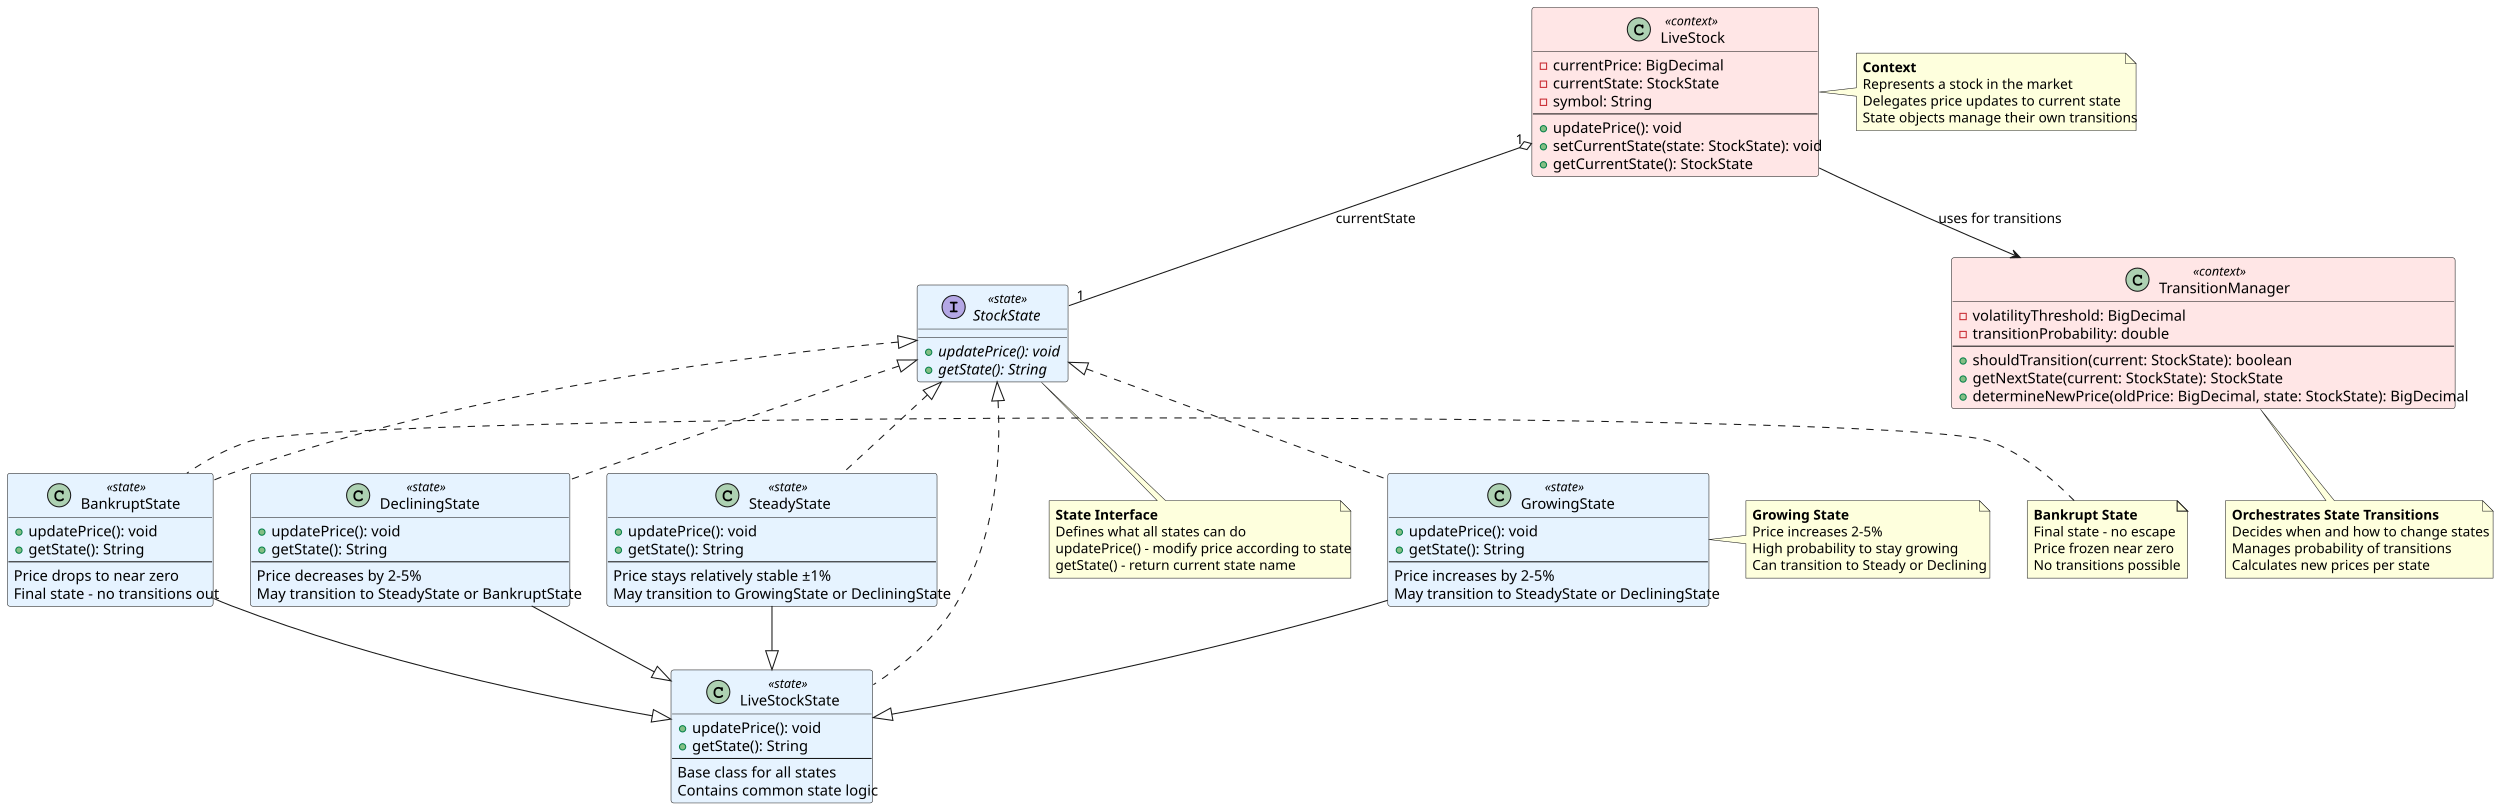
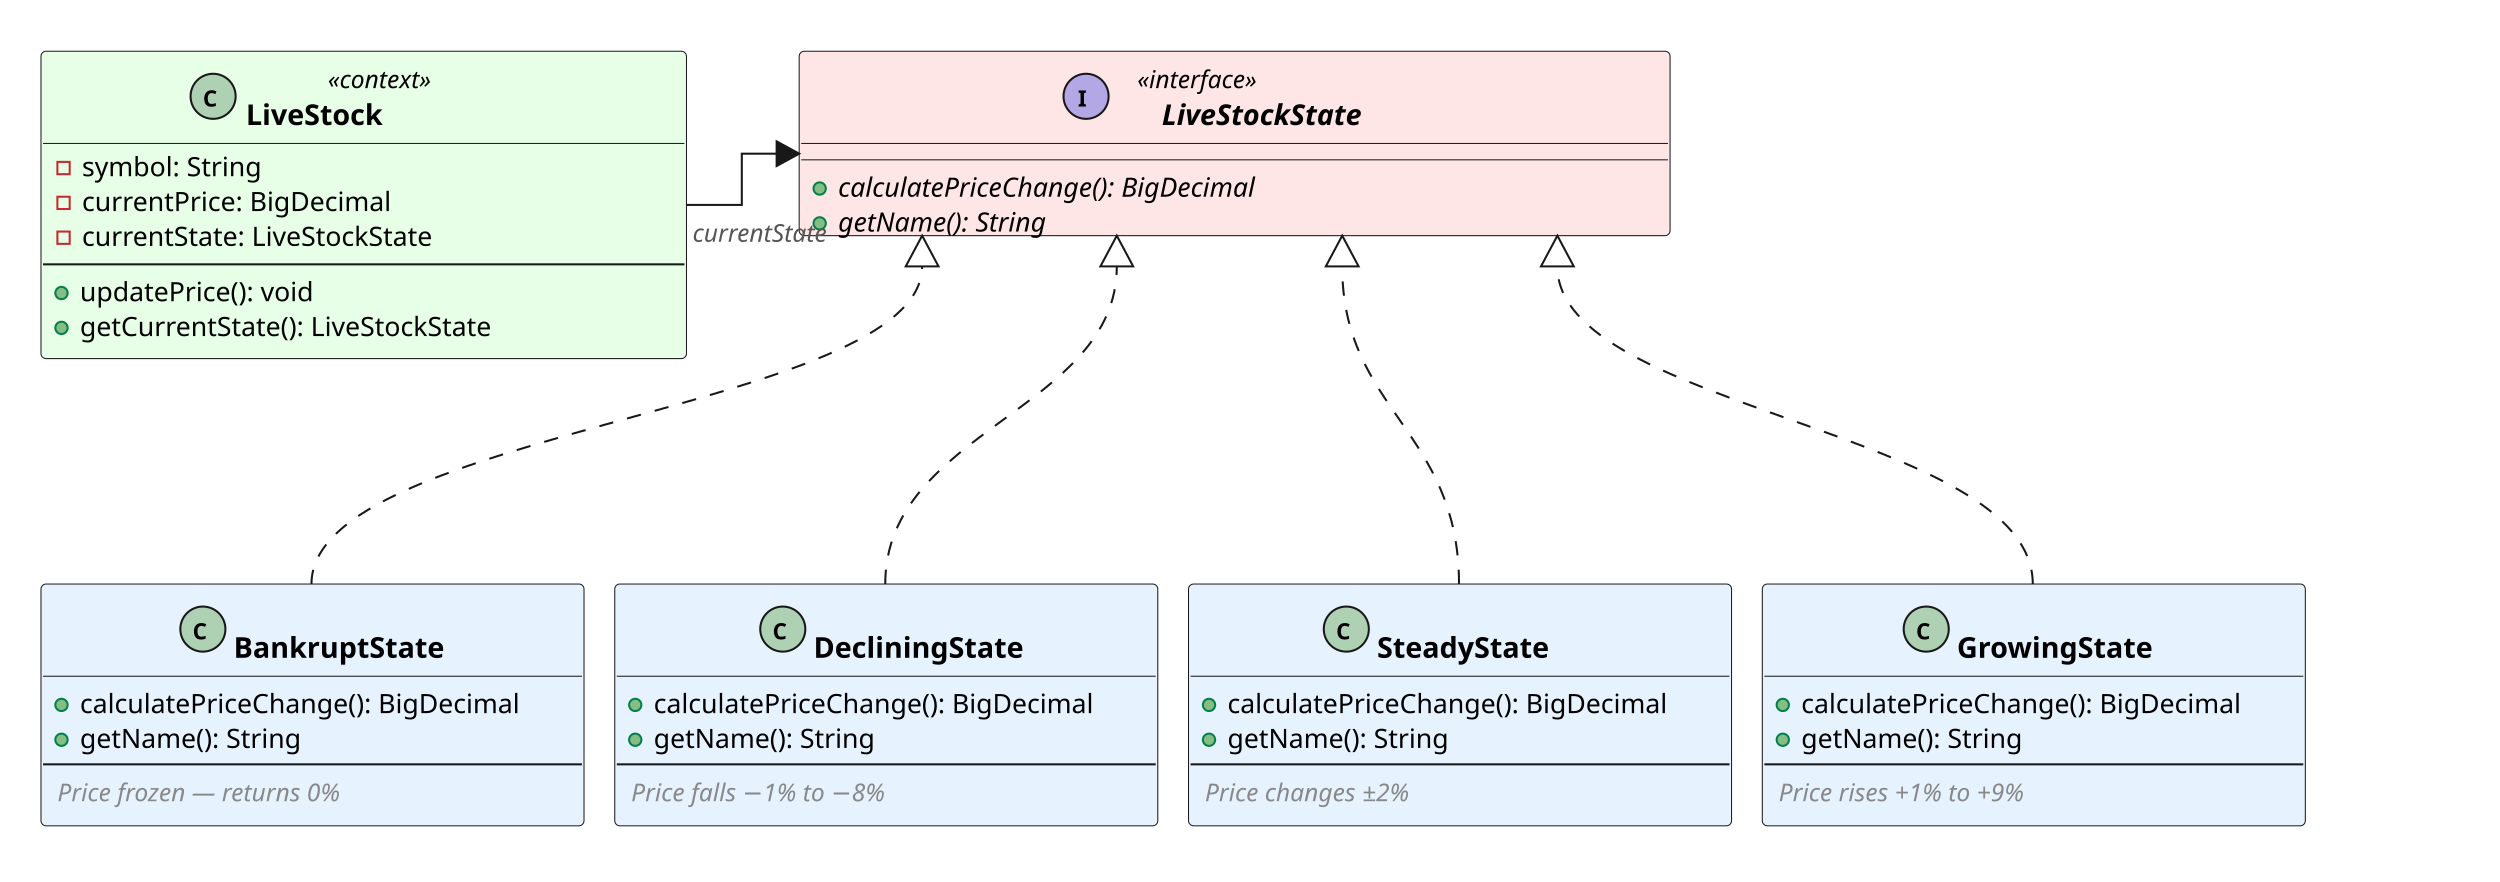
- <svg xmlns="http://www.w3.org/2000/svg" contentStyleType="text/css" data-diagram-type="CLASS" height="770px" preserveAspectRatio="none" style="width:2377px;height:770px;background:#FFFFFF;" version="1.1" viewBox="0 0 2377 770" width="2377px" zoomAndPan="magnify" id="svg80">
-   <defs id="defs1" />
-   <g id="g80">
-     <g class="entity" data-qualified-name="StockState" data-source-line="9" id="ent0002">
-       <rect fill="#E6F3FF" height="92.155" rx="2.5" ry="2.5" style="stroke:#181818;stroke-width:0.5;" width="143.503" x="872" y="271" id="rect1" />
-       <ellipse cx="906.71" cy="291.926" fill="#B4A7E5" rx="11" ry="11" style="stroke:#181818;stroke-width:1;" id="ellipse1" />
-       <path d="M907.663,288.567 L907.663,295.223 L909.382,295.223 Q909.991,295.223 910.257,295.457 Q910.522,295.692 910.522,296.082 Q910.522,296.457 910.257,296.692 Q909.991,296.926 909.382,296.926 L904.241,296.926 Q903.632,296.926 903.366,296.692 Q903.101,296.457 903.101,296.067 Q903.101,295.692 903.366,295.457 Q903.632,295.223 904.241,295.223 L905.96,295.223 L905.96,288.567 L904.241,288.567 Q903.632,288.567 903.366,288.332 Q903.101,288.098 903.101,287.707 Q903.101,287.332 903.366,287.098 Q903.632,286.864 904.241,286.864 L909.382,286.864 Q909.991,286.864 910.257,287.098 Q910.522,287.332 910.522,287.707 Q910.522,288.098 910.257,288.332 Q909.991,288.567 909.382,288.567 L907.663,288.567 Z " fill="#000000" id="path1" />
-       <text fill="#000000" font-family="sans-serif" font-size="12" font-style="italic" lengthAdjust="spacing" textLength="39.363" x="939.26" y="288.065" id="text1">«state»</text>
-       <text fill="#000000" font-family="sans-serif" font-size="14" font-style="italic" lengthAdjust="spacing" textLength="67.703" x="925.09" y="304.776" id="text2">StockState</text>
-       <line style="stroke:#181818;stroke-width:0.5;" x1="873" x2="1014.503" y1="312.853" y2="312.853" id="line2" />
-       <line style="stroke:#181818;stroke-width:0.5;" x1="873" x2="1014.503" y1="320.853" y2="320.853" id="line3" />
-       <g data-visibility-modifier="PUBLIC_METHOD" id="g3">
-         <ellipse cx="883" cy="334.928" fill="#84BE84" rx="3" ry="3" style="stroke:#038048;stroke-width:1;" id="ellipse3" />
-       </g>
-       <text fill="#000000" font-family="sans-serif" font-size="14" font-style="italic" lengthAdjust="spacing" textLength="117.503" x="892" y="338.928" id="text3">updatePrice(): void</text>
-       <g data-visibility-modifier="PUBLIC_METHOD" id="g4">
-         <ellipse cx="883" cy="352.08" fill="#84BE84" rx="3" ry="3" style="stroke:#038048;stroke-width:1;" id="ellipse4" />
-       </g>
-       <text fill="#000000" font-family="sans-serif" font-size="14" font-style="italic" lengthAdjust="spacing" textLength="105.827" x="892" y="356.079" id="text4">getState(): String</text>
-     </g>
-     <g class="entity" data-qualified-name="LiveStock" data-source-line="15" id="ent0003">
-       <rect fill="#FFE6E6" height="160.761" rx="2.5" ry="2.5" style="stroke:#181818;stroke-width:0.5;" width="272.668" x="1456.5" y="7" id="rect4" />
-       <ellipse cx="1558.236" cy="27.926" fill="#ADD1B2" rx="11" ry="11" style="stroke:#181818;stroke-width:1;" id="ellipse5" />
-       <path d="M1561.002,23.801 Q1561.158,23.582 1561.345,23.473 Q1561.533,23.364 1561.752,23.364 Q1562.127,23.364 1562.361,23.629 Q1562.595,23.879 1562.595,24.489 L1562.595,25.942 Q1562.595,26.551 1562.361,26.817 Q1562.127,27.082 1561.752,27.082 Q1561.408,27.082 1561.205,26.879 Q1561.002,26.692 1560.892,26.176 Q1560.845,25.817 1560.658,25.629 Q1560.33,25.254 1559.72,25.036 Q1559.111,24.817 1558.486,24.817 Q1557.72,24.817 1557.08,25.145 Q1556.455,25.473 1555.955,26.223 Q1555.47,26.973 1555.47,28.004 L1555.47,29.098 Q1555.47,30.332 1556.361,31.161 Q1557.252,31.973 1558.845,31.973 Q1559.783,31.973 1560.439,31.723 Q1560.83,31.567 1561.252,31.129 Q1561.517,30.864 1561.658,30.786 Q1561.814,30.707 1562.017,30.707 Q1562.345,30.707 1562.595,30.973 Q1562.861,31.223 1562.861,31.567 Q1562.861,31.911 1562.517,32.317 Q1562.017,32.895 1561.22,33.223 Q1560.142,33.676 1558.845,33.676 Q1557.33,33.676 1556.127,33.051 Q1555.142,32.551 1554.455,31.489 Q1553.767,30.411 1553.767,29.129 L1553.767,27.973 Q1553.767,26.645 1554.377,25.504 Q1555.002,24.348 1556.095,23.739 Q1557.189,23.114 1558.423,23.114 Q1559.158,23.114 1559.798,23.286 Q1560.455,23.442 1561.002,23.801 Z " fill="#000000" id="path5" />
-       <text fill="#000000" font-family="sans-serif" font-size="12" font-style="italic" lengthAdjust="spacing" textLength="52.037" x="1583.065" y="24.064" id="text5">«context»</text>
-       <text fill="#000000" font-family="sans-serif" font-size="14" lengthAdjust="spacing" textLength="60.696" x="1578.736" y="40.776" id="text6">LiveStock</text>
-       <line style="stroke:#181818;stroke-width:0.5;" x1="1457.5" x2="1728.168" y1="48.852" y2="48.852" id="line6" />
-       <g data-visibility-modifier="PRIVATE_FIELD" id="g6">
-         <rect fill="none" height="6" style="stroke:#C82930;stroke-width:1;" width="6" x="1464.5" y="59.928" id="rect6" />
-       </g>
-       <text fill="#000000" font-family="sans-serif" font-size="14" lengthAdjust="spacing" textLength="154.048" x="1476.5" y="66.928" id="text7">currentPrice: BigDecimal</text>
-       <g data-visibility-modifier="PRIVATE_FIELD" id="g7">
-         <rect fill="none" height="6" style="stroke:#C82930;stroke-width:1;" width="6" x="1464.5" y="77.08" id="rect7" />
-       </g>
-       <text fill="#000000" font-family="sans-serif" font-size="14" lengthAdjust="spacing" textLength="151.744" x="1476.5" y="84.079" id="text8">currentState: StockState</text>
-       <g data-visibility-modifier="PRIVATE_FIELD" id="g8">
-         <rect fill="none" height="6" style="stroke:#C82930;stroke-width:1;" width="6" x="1464.5" y="94.231" id="rect8" />
-       </g>
-       <text fill="#000000" font-family="sans-serif" font-size="14" lengthAdjust="spacing" textLength="88.696" x="1476.5" y="101.231" id="text9">symbol: String</text>
-       <line style="stroke:#181818;stroke-width:1;" x1="1457.5" x2="1728.168" y1="108.307" y2="108.307" id="line9" />
-       <g data-visibility-modifier="PUBLIC_METHOD" id="g9">
-         <ellipse cx="1467.5" cy="122.382" fill="#84BE84" rx="3" ry="3" style="stroke:#038048;stroke-width:1;" id="ellipse9" />
-       </g>
-       <text fill="#000000" font-family="sans-serif" font-size="14" lengthAdjust="spacing" textLength="117.503" x="1476.5" y="126.382" id="text10">updatePrice(): void</text>
-       <g data-visibility-modifier="PUBLIC_METHOD" id="g10">
-         <ellipse cx="1467.5" cy="139.534" fill="#84BE84" rx="3" ry="3" style="stroke:#038048;stroke-width:1;" id="ellipse10" />
-       </g>
-       <text fill="#000000" font-family="sans-serif" font-size="14" lengthAdjust="spacing" textLength="246.668" x="1476.5" y="143.533" id="text11">setCurrentState(state: StockState): void</text>
-       <g data-visibility-modifier="PUBLIC_METHOD" id="g11">
-         <ellipse cx="1467.5" cy="156.685" fill="#84BE84" rx="3" ry="3" style="stroke:#038048;stroke-width:1;" id="ellipse11" />
-       </g>
-       <text fill="#000000" font-family="sans-serif" font-size="14" lengthAdjust="spacing" textLength="183.641" x="1476.5" y="160.685" id="text12">getCurrentState(): StockState</text>
-     </g>
-     <g class="entity" data-qualified-name="GrowingState" data-source-line="26" id="ent0004">
-       <rect fill="#E6F3FF" height="126.458" rx="2.5" ry="2.5" style="stroke:#181818;stroke-width:0.5;" width="305.378" x="1319.5" y="450" id="rect12" />
-       <ellipse cx="1425.529" cy="470.926" fill="#ADD1B2" rx="11" ry="11" style="stroke:#181818;stroke-width:1;" id="ellipse12" />
-       <path d="M1428.294,466.801 Q1428.451,466.582 1428.638,466.473 Q1428.826,466.364 1429.044,466.364 Q1429.419,466.364 1429.654,466.629 Q1429.888,466.879 1429.888,467.489 L1429.888,468.942 Q1429.888,469.551 1429.654,469.817 Q1429.419,470.082 1429.044,470.082 Q1428.701,470.082 1428.498,469.879 Q1428.294,469.692 1428.185,469.176 Q1428.138,468.817 1427.951,468.629 Q1427.623,468.254 1427.013,468.036 Q1426.404,467.817 1425.779,467.817 Q1425.013,467.817 1424.373,468.145 Q1423.748,468.473 1423.248,469.223 Q1422.763,469.973 1422.763,471.004 L1422.763,472.098 Q1422.763,473.332 1423.654,474.161 Q1424.544,474.973 1426.138,474.973 Q1427.076,474.973 1427.732,474.723 Q1428.123,474.567 1428.544,474.129 Q1428.81,473.864 1428.951,473.786 Q1429.107,473.707 1429.31,473.707 Q1429.638,473.707 1429.888,473.973 Q1430.154,474.223 1430.154,474.567 Q1430.154,474.911 1429.81,475.317 Q1429.31,475.895 1428.513,476.223 Q1427.435,476.676 1426.138,476.676 Q1424.623,476.676 1423.419,476.051 Q1422.435,475.551 1421.748,474.489 Q1421.06,473.411 1421.06,472.129 L1421.06,470.973 Q1421.06,469.645 1421.669,468.504 Q1422.294,467.348 1423.388,466.739 Q1424.482,466.114 1425.716,466.114 Q1426.451,466.114 1427.091,466.286 Q1427.748,466.442 1428.294,466.801 Z " fill="#000000" id="path12" />
-       <text fill="#000000" font-family="sans-serif" font-size="12" font-style="italic" lengthAdjust="spacing" textLength="39.363" x="1468.757" y="467.065" id="text13">«state»</text>
-       <text fill="#000000" font-family="sans-serif" font-size="14" lengthAdjust="spacing" textLength="84.82" x="1446.029" y="483.776" id="text14">GrowingState</text>
-       <line style="stroke:#181818;stroke-width:0.5;" x1="1320.5" x2="1623.878" y1="491.853" y2="491.853" id="line14" />
-       <g data-visibility-modifier="PUBLIC_METHOD" id="g14">
-         <ellipse cx="1330.5" cy="505.928" fill="#84BE84" rx="3" ry="3" style="stroke:#038048;stroke-width:1;" id="ellipse14" />
-       </g>
-       <text fill="#000000" font-family="sans-serif" font-size="14" lengthAdjust="spacing" textLength="117.503" x="1339.5" y="509.928" id="text15">updatePrice(): void</text>
-       <g data-visibility-modifier="PUBLIC_METHOD" id="g15">
-         <ellipse cx="1330.5" cy="523.08" fill="#84BE84" rx="3" ry="3" style="stroke:#038048;stroke-width:1;" id="ellipse15" />
-       </g>
-       <text fill="#000000" font-family="sans-serif" font-size="14" lengthAdjust="spacing" textLength="105.827" x="1339.5" y="527.079" id="text16">getState(): String</text>
-       <line style="stroke:#181818;stroke-width:1;" x1="1320.5" x2="1623.878" y1="534.155" y2="534.155" id="line16" />
-       <text fill="#000000" font-family="sans-serif" font-size="14" lengthAdjust="spacing" textLength="150.951" x="1325.5" y="552.231" id="text17">Price increases by 2-5%</text>
-       <text fill="#000000" font-family="sans-serif" font-size="14" lengthAdjust="spacing" textLength="293.378" x="1325.5" y="569.382" id="text18">May transition to SteadyState or DecliningState</text>
-     </g>
-     <g class="entity" data-qualified-name="DecliningState" data-source-line="34" id="ent0006">
-       <rect fill="#E6F3FF" height="126.458" rx="2.5" ry="2.5" style="stroke:#181818;stroke-width:0.5;" width="303.826" x="238" y="450" id="rect18" />
-       <ellipse cx="340.525" cy="470.926" fill="#ADD1B2" rx="11" ry="11" style="stroke:#181818;stroke-width:1;" id="ellipse18" />
-       <path d="M343.291,466.801 Q343.447,466.582 343.635,466.473 Q343.822,466.364 344.041,466.364 Q344.416,466.364 344.65,466.629 Q344.885,466.879 344.885,467.489 L344.885,468.942 Q344.885,469.551 344.65,469.817 Q344.416,470.082 344.041,470.082 Q343.697,470.082 343.494,469.879 Q343.291,469.692 343.182,469.176 Q343.135,468.817 342.947,468.629 Q342.619,468.254 342.01,468.036 Q341.4,467.817 340.775,467.817 Q340.01,467.817 339.369,468.145 Q338.744,468.473 338.244,469.223 Q337.76,469.973 337.76,471.004 L337.76,472.098 Q337.76,473.332 338.65,474.161 Q339.541,474.973 341.135,474.973 Q342.072,474.973 342.728,474.723 Q343.119,474.567 343.541,474.129 Q343.807,473.864 343.947,473.786 Q344.103,473.707 344.307,473.707 Q344.635,473.707 344.885,473.973 Q345.15,474.223 345.15,474.567 Q345.15,474.911 344.807,475.317 Q344.307,475.895 343.51,476.223 Q342.432,476.676 341.135,476.676 Q339.619,476.676 338.416,476.051 Q337.432,475.551 336.744,474.489 Q336.057,473.411 336.057,472.129 L336.057,470.973 Q336.057,469.645 336.666,468.504 Q337.291,467.348 338.385,466.739 Q339.478,466.114 340.713,466.114 Q341.447,466.114 342.088,466.286 Q342.744,466.442 343.291,466.801 Z " fill="#000000" id="path18" />
-       <text fill="#000000" font-family="sans-serif" font-size="12" font-style="italic" lengthAdjust="spacing" textLength="39.363" x="386.481" y="467.065" id="text19">«state»</text>
-       <text fill="#000000" font-family="sans-serif" font-size="14" lengthAdjust="spacing" textLength="90.275" x="361.025" y="483.776" id="text20">DecliningState</text>
-       <line style="stroke:#181818;stroke-width:0.5;" x1="239" x2="540.826" y1="491.853" y2="491.853" id="line20" />
-       <g data-visibility-modifier="PUBLIC_METHOD" id="g20">
-         <ellipse cx="249" cy="505.928" fill="#84BE84" rx="3" ry="3" style="stroke:#038048;stroke-width:1;" id="ellipse20" />
-       </g>
-       <text fill="#000000" font-family="sans-serif" font-size="14" lengthAdjust="spacing" textLength="117.503" x="258" y="509.928" id="text21">updatePrice(): void</text>
-       <g data-visibility-modifier="PUBLIC_METHOD" id="g21">
-         <ellipse cx="249" cy="523.08" fill="#84BE84" rx="3" ry="3" style="stroke:#038048;stroke-width:1;" id="ellipse21" />
-       </g>
-       <text fill="#000000" font-family="sans-serif" font-size="14" lengthAdjust="spacing" textLength="105.827" x="258" y="527.079" id="text22">getState(): String</text>
-       <line style="stroke:#181818;stroke-width:1;" x1="239" x2="540.826" y1="534.155" y2="534.155" id="line22" />
-       <text fill="#000000" font-family="sans-serif" font-size="14" lengthAdjust="spacing" textLength="155.627" x="244" y="552.231" id="text23">Price decreases by 2-5%</text>
-       <text fill="#000000" font-family="sans-serif" font-size="14" lengthAdjust="spacing" textLength="291.826" x="244" y="569.382" id="text24">May transition to SteadyState or BankruptState</text>
-     </g>
-     <g class="entity" data-qualified-name="SteadyState" data-source-line="42" id="ent0008">
-       <rect fill="#E6F3FF" height="126.458" rx="2.5" ry="2.5" style="stroke:#181818;stroke-width:0.5;" width="313.923" x="577" y="450" id="rect24" />
-       <ellipse cx="691.574" cy="470.926" fill="#ADD1B2" rx="11" ry="11" style="stroke:#181818;stroke-width:1;" id="ellipse24" />
-       <path d="M694.339,466.801 Q694.496,466.582 694.683,466.473 Q694.871,466.364 695.089,466.364 Q695.464,466.364 695.699,466.629 Q695.933,466.879 695.933,467.489 L695.933,468.942 Q695.933,469.551 695.699,469.817 Q695.464,470.082 695.089,470.082 Q694.746,470.082 694.543,469.879 Q694.339,469.692 694.23,469.176 Q694.183,468.817 693.996,468.629 Q693.668,468.254 693.058,468.036 Q692.449,467.817 691.824,467.817 Q691.058,467.817 690.418,468.145 Q689.793,468.473 689.293,469.223 Q688.808,469.973 688.808,471.004 L688.808,472.098 Q688.808,473.332 689.699,474.161 Q690.589,474.973 692.183,474.973 Q693.121,474.973 693.777,474.723 Q694.168,474.567 694.589,474.129 Q694.855,473.864 694.996,473.786 Q695.152,473.707 695.355,473.707 Q695.683,473.707 695.933,473.973 Q696.199,474.223 696.199,474.567 Q696.199,474.911 695.855,475.317 Q695.355,475.895 694.558,476.223 Q693.48,476.676 692.183,476.676 Q690.668,476.676 689.464,476.051 Q688.48,475.551 687.793,474.489 Q687.105,473.411 687.105,472.129 L687.105,470.973 Q687.105,469.645 687.714,468.504 Q688.339,467.348 689.433,466.739 Q690.527,466.114 691.761,466.114 Q692.496,466.114 693.136,466.286 Q693.793,466.442 694.339,466.801 Z " fill="#000000" id="path24" />
-       <text fill="#000000" font-family="sans-serif" font-size="12" font-style="italic" lengthAdjust="spacing" textLength="39.363" x="730.53" y="467.065" id="text25">«state»</text>
-       <text fill="#000000" font-family="sans-serif" font-size="14" lengthAdjust="spacing" textLength="76.275" x="712.074" y="483.776" id="text26">SteadyState</text>
-       <line style="stroke:#181818;stroke-width:0.5;" x1="578" x2="889.923" y1="491.853" y2="491.853" id="line26" />
-       <g data-visibility-modifier="PUBLIC_METHOD" id="g26">
-         <ellipse cx="588" cy="505.928" fill="#84BE84" rx="3" ry="3" style="stroke:#038048;stroke-width:1;" id="ellipse26" />
-       </g>
-       <text fill="#000000" font-family="sans-serif" font-size="14" lengthAdjust="spacing" textLength="117.503" x="597" y="509.928" id="text27">updatePrice(): void</text>
-       <g data-visibility-modifier="PUBLIC_METHOD" id="g27">
-         <ellipse cx="588" cy="523.08" fill="#84BE84" rx="3" ry="3" style="stroke:#038048;stroke-width:1;" id="ellipse27" />
-       </g>
-       <text fill="#000000" font-family="sans-serif" font-size="14" lengthAdjust="spacing" textLength="105.827" x="597" y="527.079" id="text28">getState(): String</text>
-       <line style="stroke:#181818;stroke-width:1;" x1="578" x2="889.923" y1="534.155" y2="534.155" id="line28" />
-       <text fill="#000000" font-family="sans-serif" font-size="14" lengthAdjust="spacing" textLength="200.648" x="583" y="552.231" id="text29">Price stays relatively stable ±1%</text>
-       <text fill="#000000" font-family="sans-serif" font-size="14" lengthAdjust="spacing" textLength="301.923" x="583" y="569.382" id="text30">May transition to GrowingState or DecliningState</text>
-     </g>
-     <g class="entity" data-qualified-name="BankruptState" data-source-line="50" id="ent0010">
-       <rect fill="#E6F3FF" height="126.458" rx="2.5" ry="2.5" style="stroke:#181818;stroke-width:0.5;" width="195.648" x="7" y="450" id="rect30" />
-       <ellipse cx="56.212" cy="470.926" fill="#ADD1B2" rx="11" ry="11" style="stroke:#181818;stroke-width:1;" id="ellipse30" />
-       <path d="M58.977,466.801 Q59.134,466.582 59.321,466.473 Q59.509,466.364 59.727,466.364 Q60.102,466.364 60.337,466.629 Q60.571,466.879 60.571,467.489 L60.571,468.942 Q60.571,469.551 60.337,469.817 Q60.102,470.082 59.727,470.082 Q59.384,470.082 59.181,469.879 Q58.977,469.692 58.868,469.176 Q58.821,468.817 58.634,468.629 Q58.306,468.254 57.696,468.036 Q57.087,467.817 56.462,467.817 Q55.696,467.817 55.056,468.145 Q54.431,468.473 53.931,469.223 Q53.446,469.973 53.446,471.004 L53.446,472.098 Q53.446,473.332 54.337,474.161 Q55.227,474.973 56.821,474.973 Q57.759,474.973 58.415,474.723 Q58.806,474.567 59.227,474.129 Q59.493,473.864 59.634,473.786 Q59.79,473.707 59.993,473.707 Q60.321,473.707 60.571,473.973 Q60.837,474.223 60.837,474.567 Q60.837,474.911 60.493,475.317 Q59.993,475.895 59.196,476.223 Q58.118,476.676 56.821,476.676 Q55.306,476.676 54.102,476.051 Q53.118,475.551 52.431,474.489 Q51.743,473.411 51.743,472.129 L51.743,470.973 Q51.743,469.645 52.352,468.504 Q52.977,467.348 54.071,466.739 Q55.165,466.114 56.399,466.114 Q57.134,466.114 57.774,466.286 Q58.431,466.442 58.977,466.801 Z " fill="#000000" id="path30" />
-       <text fill="#000000" font-family="sans-serif" font-size="12" font-style="italic" lengthAdjust="spacing" textLength="39.363" x="101.392" y="467.065" id="text31">«state»</text>
-       <text fill="#000000" font-family="sans-serif" font-size="14" lengthAdjust="spacing" textLength="88.724" x="76.712" y="483.776" id="text32">BankruptState</text>
-       <line style="stroke:#181818;stroke-width:0.5;" x1="8" x2="201.648" y1="491.853" y2="491.853" id="line32" />
-       <g data-visibility-modifier="PUBLIC_METHOD" id="g32">
-         <ellipse cx="18" cy="505.928" fill="#84BE84" rx="3" ry="3" style="stroke:#038048;stroke-width:1;" id="ellipse32" />
-       </g>
-       <text fill="#000000" font-family="sans-serif" font-size="14" lengthAdjust="spacing" textLength="117.503" x="27" y="509.928" id="text33">updatePrice(): void</text>
-       <g data-visibility-modifier="PUBLIC_METHOD" id="g33">
-         <ellipse cx="18" cy="523.08" fill="#84BE84" rx="3" ry="3" style="stroke:#038048;stroke-width:1;" id="ellipse33" />
-       </g>
-       <text fill="#000000" font-family="sans-serif" font-size="14" lengthAdjust="spacing" textLength="105.827" x="27" y="527.079" id="text34">getState(): String</text>
-       <line style="stroke:#181818;stroke-width:1;" x1="8" x2="201.648" y1="534.155" y2="534.155" id="line34" />
-       <text fill="#000000" font-family="sans-serif" font-size="14" lengthAdjust="spacing" textLength="149.406" x="13" y="552.231" id="text35">Price drops to near zero</text>
-       <text fill="#000000" font-family="sans-serif" font-size="14" lengthAdjust="spacing" textLength="183.648" x="13" y="569.382" id="text36">Final state - no transitions out</text>
-     </g>
-     <g class="entity" data-qualified-name="LiveStockState" data-source-line="58" id="ent0012">
-       <rect fill="#E6F3FF" height="126.458" rx="2.5" ry="2.5" style="stroke:#181818;stroke-width:0.5;" width="191.751" x="638" y="637" id="rect36" />
-       <ellipse cx="682.933" cy="657.926" fill="#ADD1B2" rx="11" ry="11" style="stroke:#181818;stroke-width:1;" id="ellipse36" />
-       <path d="M685.698,653.801 Q685.855,653.582 686.042,653.473 Q686.23,653.364 686.448,653.364 Q686.823,653.364 687.058,653.629 Q687.292,653.879 687.292,654.489 L687.292,655.942 Q687.292,656.551 687.058,656.817 Q686.823,657.082 686.448,657.082 Q686.105,657.082 685.901,656.879 Q685.698,656.692 685.589,656.176 Q685.542,655.817 685.355,655.629 Q685.026,655.254 684.417,655.036 Q683.808,654.817 683.183,654.817 Q682.417,654.817 681.776,655.145 Q681.151,655.473 680.651,656.223 Q680.167,656.973 680.167,658.004 L680.167,659.098 Q680.167,660.332 681.058,661.161 Q681.948,661.973 683.542,661.973 Q684.48,661.973 685.136,661.723 Q685.526,661.567 685.948,661.129 Q686.214,660.864 686.355,660.786 Q686.511,660.707 686.714,660.707 Q687.042,660.707 687.292,660.973 Q687.558,661.223 687.558,661.567 Q687.558,661.911 687.214,662.317 Q686.714,662.895 685.917,663.223 Q684.839,663.676 683.542,663.676 Q682.026,663.676 680.823,663.051 Q679.839,662.551 679.151,661.489 Q678.464,660.411 678.464,659.129 L678.464,657.973 Q678.464,656.645 679.073,655.504 Q679.698,654.348 680.792,653.739 Q681.886,653.114 683.12,653.114 Q683.855,653.114 684.495,653.286 Q685.151,653.442 685.698,653.801 Z " fill="#000000" id="path36" />
-       <text fill="#000000" font-family="sans-serif" font-size="12" font-style="italic" lengthAdjust="spacing" textLength="39.363" x="730.444" y="654.064" id="text37">«state»</text>
-       <text fill="#000000" font-family="sans-serif" font-size="14" lengthAdjust="spacing" textLength="93.386" x="703.433" y="670.776" id="text38">LiveStockState</text>
-       <line style="stroke:#181818;stroke-width:0.5;" x1="639" x2="828.751" y1="678.852" y2="678.852" id="line38" />
-       <g data-visibility-modifier="PUBLIC_METHOD" id="g38">
-         <ellipse cx="649" cy="692.928" fill="#84BE84" rx="3" ry="3" style="stroke:#038048;stroke-width:1;" id="ellipse38" />
-       </g>
-       <text fill="#000000" font-family="sans-serif" font-size="14" lengthAdjust="spacing" textLength="117.503" x="658" y="696.928" id="text39">updatePrice(): void</text>
-       <g data-visibility-modifier="PUBLIC_METHOD" id="g39">
-         <ellipse cx="649" cy="710.08" fill="#84BE84" rx="3" ry="3" style="stroke:#038048;stroke-width:1;" id="ellipse39" />
-       </g>
-       <text fill="#000000" font-family="sans-serif" font-size="14" lengthAdjust="spacing" textLength="105.827" x="658" y="714.079" id="text40">getState(): String</text>
-       <line style="stroke:#181818;stroke-width:1;" x1="639" x2="828.751" y1="721.155" y2="721.155" id="line40" />
-       <text fill="#000000" font-family="sans-serif" font-size="14" lengthAdjust="spacing" textLength="147.061" x="644" y="739.231" id="text41">Base class for all states</text>
-       <text fill="#000000" font-family="sans-serif" font-size="14" lengthAdjust="spacing" textLength="179.751" x="644" y="756.382" id="text42">Contains common state logic</text>
-     </g>
-     <g class="entity" data-qualified-name="TransitionManager" data-source-line="67" id="ent0014">
-       <rect fill="#FFE6E6" height="143.609" rx="2.5" ry="2.5" style="stroke:#181818;stroke-width:0.5;" width="478.833" x="1855.5" y="245" id="rect42" />
-       <ellipse cx="2032.305" cy="265.926" fill="#ADD1B2" rx="11" ry="11" style="stroke:#181818;stroke-width:1;" id="ellipse42" />
-       <path d="M2035.07,261.801 Q2035.227,261.582 2035.414,261.473 Q2035.602,261.364 2035.82,261.364 Q2036.195,261.364 2036.43,261.629 Q2036.664,261.879 2036.664,262.489 L2036.664,263.942 Q2036.664,264.551 2036.43,264.817 Q2036.195,265.082 2035.82,265.082 Q2035.477,265.082 2035.273,264.879 Q2035.07,264.692 2034.961,264.176 Q2034.914,263.817 2034.727,263.629 Q2034.398,263.254 2033.789,263.036 Q2033.18,262.817 2032.555,262.817 Q2031.789,262.817 2031.148,263.145 Q2030.523,263.473 2030.023,264.223 Q2029.539,264.973 2029.539,266.004 L2029.539,267.098 Q2029.539,268.332 2030.43,269.161 Q2031.32,269.973 2032.914,269.973 Q2033.852,269.973 2034.508,269.723 Q2034.898,269.567 2035.32,269.129 Q2035.586,268.864 2035.727,268.786 Q2035.883,268.707 2036.086,268.707 Q2036.414,268.707 2036.664,268.973 Q2036.93,269.223 2036.93,269.567 Q2036.93,269.911 2036.586,270.317 Q2036.086,270.895 2035.289,271.223 Q2034.211,271.676 2032.914,271.676 Q2031.398,271.676 2030.195,271.051 Q2029.211,270.551 2028.523,269.489 Q2027.836,268.411 2027.836,267.129 L2027.836,265.973 Q2027.836,264.645 2028.445,263.504 Q2029.07,262.348 2030.164,261.739 Q2031.258,261.114 2032.492,261.114 Q2033.227,261.114 2033.867,261.286 Q2034.523,261.442 2035.07,261.801 Z " fill="#000000" id="path42" />
-       <text fill="#000000" font-family="sans-serif" font-size="12" font-style="italic" lengthAdjust="spacing" textLength="52.037" x="2085.148" y="262.065" id="text43">«context»</text>
-       <text fill="#000000" font-family="sans-serif" font-size="14" lengthAdjust="spacing" textLength="116.724" x="2052.805" y="278.776" id="text44">TransitionManager</text>
-       <line style="stroke:#181818;stroke-width:0.5;" x1="1856.5" x2="2333.333" y1="286.853" y2="286.853" id="line44" />
-       <g data-visibility-modifier="PRIVATE_FIELD" id="g44">
-         <rect fill="none" height="6" style="stroke:#C82930;stroke-width:1;" width="6" x="1863.5" y="297.928" id="rect44" />
-       </g>
-       <text fill="#000000" font-family="sans-serif" font-size="14" lengthAdjust="spacing" textLength="190.627" x="1875.5" y="304.928" id="text45">volatilityThreshold: BigDecimal</text>
-       <g data-visibility-modifier="PRIVATE_FIELD" id="g45">
-         <rect fill="none" height="6" style="stroke:#C82930;stroke-width:1;" width="6" x="1863.5" y="315.08" id="rect45" />
-       </g>
-       <text fill="#000000" font-family="sans-serif" font-size="14" lengthAdjust="spacing" textLength="171.992" x="1875.5" y="322.079" id="text46">transitionProbability: double</text>
-       <line style="stroke:#181818;stroke-width:1;" x1="1856.5" x2="2333.333" y1="329.155" y2="329.155" id="line46" />
-       <g data-visibility-modifier="PUBLIC_METHOD" id="g46">
-         <ellipse cx="1866.5" cy="343.231" fill="#84BE84" rx="3" ry="3" style="stroke:#038048;stroke-width:1;" id="ellipse46" />
-       </g>
-       <text fill="#000000" font-family="sans-serif" font-size="14" lengthAdjust="spacing" textLength="288.709" x="1875.5" y="347.231" id="text47">shouldTransition(current: StockState): boolean</text>
-       <g data-visibility-modifier="PUBLIC_METHOD" id="g47">
-         <ellipse cx="1866.5" cy="360.382" fill="#84BE84" rx="3" ry="3" style="stroke:#038048;stroke-width:1;" id="ellipse47" />
-       </g>
-       <text fill="#000000" font-family="sans-serif" font-size="14" lengthAdjust="spacing" textLength="284.799" x="1875.5" y="364.382" id="text48">getNextState(current: StockState): StockState</text>
-       <g data-visibility-modifier="PUBLIC_METHOD" id="g48">
-         <ellipse cx="1866.5" cy="377.534" fill="#84BE84" rx="3" ry="3" style="stroke:#038048;stroke-width:1;" id="ellipse48" />
-       </g>
-       <text fill="#000000" font-family="sans-serif" font-size="14" lengthAdjust="spacing" textLength="452.833" x="1875.5" y="381.533" id="text49">determineNewPrice(oldPrice: BigDecimal, state: StockState): BigDecimal</text>
-     </g>
-     <g class="entity" data-qualified-name="GMN21" data-source-line="87" id="ent0022">
-       <path d="M1765,50.5 L1765,83.5 L1729.71,87.5 L1765,91.5 L1765,124.205 A0,0 0 0 0 1765,124.205 L2030.969,124.205 A0,0 0 0 0 2030.969,124.205 L2030.969,60.5 L2020.969,50.5 L1765,50.5 A0,0 0 0 0 1765,50.5" fill="#FEFFDD" style="stroke:#181818;stroke-width:0.5;" id="path49" />
-       <path d="M2020.969,50.5 L2020.969,60.5 L2030.969,60.5 L2020.969,50.5" fill="#FEFFDD" style="stroke:#181818;stroke-width:0.5;" id="path50" />
-       <text fill="#000000" font-family="sans-serif" font-size="13" font-weight="bold" lengthAdjust="spacing" textLength="48.388" x="1771" y="68.57" id="text50">Context</text>
-       <text fill="#000000" font-family="sans-serif" font-size="13" lengthAdjust="spacing" textLength="190.03" x="1771" y="84.496" id="text51">Represents a stock in the market</text>
-       <text fill="#000000" font-family="sans-serif" font-size="13" lengthAdjust="spacing" textLength="230.522" x="1771" y="100.422" id="text52">Delegates price updates to current state</text>
-       <text fill="#000000" font-family="sans-serif" font-size="13" lengthAdjust="spacing" textLength="244.969" x="1771" y="116.349" id="text53">State objects manage their own transitions</text>
-     </g>
-     <g class="entity" data-qualified-name="GMN24" data-source-line="94" id="ent0025">
-       <path d="M997.5,476 L997.5,549.705 A0,0 0 0 0 997.5,549.705 L1284.397,549.705 A0,0 0 0 0 1284.397,549.705 L1284.397,486 L1274.397,476 L1108.3,476 L990.19,363.48 L1100.3,476 L997.5,476 A0,0 0 0 0 997.5,476" fill="#FEFFDD" style="stroke:#181818;stroke-width:0.5;" id="path53" />
-       <path d="M1274.397,476 L1274.397,486 L1284.397,486 L1274.397,476" fill="#FEFFDD" style="stroke:#181818;stroke-width:0.5;" id="path54" />
-       <text fill="#000000" font-family="sans-serif" font-size="13" font-weight="bold" lengthAdjust="spacing" textLength="89.591" x="1003.5" y="494.07" id="text54">State Interface</text>
-       <text fill="#000000" font-family="sans-serif" font-size="13" lengthAdjust="spacing" textLength="172.707" x="1003.5" y="509.996" id="text55">Defines what all states can do</text>
-       <text fill="#000000" font-family="sans-serif" font-size="13" lengthAdjust="spacing" textLength="265.897" x="1003.5" y="525.922" id="text56">updatePrice() - modify price according to state</text>
-       <text fill="#000000" font-family="sans-serif" font-size="13" lengthAdjust="spacing" textLength="214.595" x="1003.5" y="541.849" id="text57">getState() - return current state name</text>
-     </g>
-     <g class="entity" data-qualified-name="GMN27" data-source-line="101" id="ent0028">
-       <path d="M1660,476 L1660,509 L1624.59,513 L1660,517 L1660,549.705 A0,0 0 0 0 1660,549.705 L1892.002,549.705 A0,0 0 0 0 1892.002,549.705 L1892.002,486 L1882.002,476 L1660,476 A0,0 0 0 0 1660,476" fill="#FEFFDD" style="stroke:#181818;stroke-width:0.5;" id="path57" />
-       <path d="M1882.002,476 L1882.002,486 L1892.002,486 L1882.002,476" fill="#FEFFDD" style="stroke:#181818;stroke-width:0.5;" id="path58" />
-       <text fill="#000000" font-family="sans-serif" font-size="13" font-weight="bold" lengthAdjust="spacing" textLength="88.118" x="1666" y="494.07" id="text58">Growing State</text>
-       <text fill="#000000" font-family="sans-serif" font-size="13" lengthAdjust="spacing" textLength="122.827" x="1666" y="509.996" id="text59">Price increases 2-5%</text>
-       <text fill="#000000" font-family="sans-serif" font-size="13" lengthAdjust="spacing" textLength="180.648" x="1666" y="525.922" id="text60">High probability to stay growing</text>
-       <text fill="#000000" font-family="sans-serif" font-size="13" lengthAdjust="spacing" textLength="211.002" x="1666" y="541.849" id="text61">Can transition to Steady or Declining</text>
-     </g>
-     <g class="entity" data-qualified-name="GMN30" data-source-line="108" id="ent0031">
-       <path d="M1927.5,476 L1927.5,549.705 L2080.017,549.705 L2080.017,486 L2070.017,476 L1927.5,476" fill="#FEFFDD" style="stroke:#181818;stroke-width:0.5;" id="path61" />
-       <path d="M2070.017,476 L2070.017,486 L2080.017,486 L2070.017,476" fill="#FEFFDD" style="stroke:#181818;stroke-width:1;" id="path62" />
-       <text fill="#000000" font-family="sans-serif" font-size="13" font-weight="bold" lengthAdjust="spacing" textLength="92.46" x="1933.5" y="494.07" id="text62">Bankrupt State</text>
-       <text fill="#000000" font-family="sans-serif" font-size="13" lengthAdjust="spacing" textLength="131.517" x="1933.5" y="509.996" id="text63">Final state - no escape</text>
-       <text fill="#000000" font-family="sans-serif" font-size="13" lengthAdjust="spacing" textLength="127.893" x="1933.5" y="525.922" id="text64">Price frozen near zero</text>
-       <text fill="#000000" font-family="sans-serif" font-size="13" lengthAdjust="spacing" textLength="130.787" x="1933.5" y="541.849" id="text65">No transitions possible</text>
-     </g>
-     <g class="entity" data-qualified-name="GMN33" data-source-line="115" id="ent0034">
-       <path d="M2116,476 L2116,549.705 A0,0 0 0 0 2116,549.705 L2370.429,549.705 A0,0 0 0 0 2370.429,549.705 L2370.429,486 L2360.429,476 L2219.52,476 L2149.27,389.14 L2211.52,476 L2116,476 A0,0 0 0 0 2116,476" fill="#FEFFDD" style="stroke:#181818;stroke-width:0.5;" id="path65" />
-       <path d="M2360.429,476 L2360.429,486 L2370.429,486 L2360.429,476" fill="#FEFFDD" style="stroke:#181818;stroke-width:0.5;" id="path66" />
-       <text fill="#000000" font-family="sans-serif" font-size="13" font-weight="bold" lengthAdjust="spacing" textLength="189.287" x="2122" y="494.07" id="text66">Orchestrates State Transitions</text>
-       <text fill="#000000" font-family="sans-serif" font-size="13" lengthAdjust="spacing" textLength="233.429" x="2122" y="509.996" id="text67">Decides when and how to change states</text>
-       <text fill="#000000" font-family="sans-serif" font-size="13" lengthAdjust="spacing" textLength="193.661" x="2122" y="525.922" id="text68">Manages probability of transitions</text>
-       <text fill="#000000" font-family="sans-serif" font-size="13" lengthAdjust="spacing" textLength="180.642" x="2122" y="541.849" id="text69">Calculates new prices per state</text>
-     </g>
-     <g class="link" data-entity-1="ent0002" data-entity-2="ent0004" data-link-type="extension" data-source-line="27" id="lnk5">
-       <path d="M1032.926,350.677 C1110.536,379.187 1219.42,419.2 1319.24,455.87" fill="none" id="StockState-backto-GrowingState" style="stroke:#181818;stroke-width:1;stroke-dasharray:7,7;" />
-       <polygon fill="none" points="1016.03,344.47,1030.857,356.309,1034.995,345.045,1016.03,344.47" style="stroke:#181818;stroke-width:1;" id="polygon69" />
-     </g>
-     <g class="link" data-entity-1="ent0002" data-entity-2="ent0006" data-link-type="extension" data-source-line="35" id="lnk7">
-       <path d="M854.764,347.992 C777.284,374.122 667.71,411.43 559,450 C553.55,451.93 548.01,453.91 542.41,455.92" fill="none" id="StockState-backto-DecliningState" style="stroke:#181818;stroke-width:1;stroke-dasharray:7,7;" />
-       <polygon fill="none" points="871.82,342.24,852.846,342.307,856.681,353.678,871.82,342.24" style="stroke:#181818;stroke-width:1;" id="polygon70" />
-     </g>
-     <g class="link" data-entity-1="ent0002" data-entity-2="ent0008" data-link-type="extension" data-source-line="43" id="lnk9">
-       <path d="M881.807,375.453 C853.927,401.203 831.83,421.63 801.37,449.76" fill="none" id="StockState-backto-SteadyState" style="stroke:#181818;stroke-width:1;stroke-dasharray:7,7;" />
-       <polygon fill="none" points="895.03,363.24,877.736,371.045,885.878,379.861,895.03,363.24" style="stroke:#181818;stroke-width:1;" id="polygon71" />
-     </g>
-     <g class="link" data-entity-1="ent0002" data-entity-2="ent0010" data-link-type="extension" data-source-line="51" id="lnk11">
-       <path d="M854.023,325.226 C721.653,337.156 450.12,369.27 220,450 C214.44,451.95 208.81,454.15 203.21,456.52" fill="none" id="StockState-backto-BankruptState" style="stroke:#181818;stroke-width:1;stroke-dasharray:7,7;" />
-       <polygon fill="none" points="871.95,323.61,853.484,319.25,854.561,331.202,871.95,323.61" style="stroke:#181818;stroke-width:1;" id="polygon72" />
-     </g>
-     <g class="link" data-entity-1="ent0002" data-entity-2="ent0012" data-link-type="extension" data-source-line="59" id="lnk13">
-       <path d="M948.951,381.048 C951.651,435.548 948.11,510.14 908,576 C889.33,606.65 859.83,631.73 830.39,651.06" fill="none" id="StockState-backto-LiveStockState" style="stroke:#181818;stroke-width:1;stroke-dasharray:7,7;" />
-       <polygon fill="none" points="948.06,363.07,942.958,381.345,954.943,380.751,948.06,363.07" style="stroke:#181818;stroke-width:1;" id="polygon73" />
-     </g>
-     <g class="link" data-entity-1="ent0003" data-entity-2="ent0002" data-link-type="aggregation" data-source-line="77" id="lnk15">
-       <path codeLine="77" d="M1444.835,140.439 C1310.575,187.499 1122.36,253.48 1016.33,290.64" fill="none" id="LiveStock-backto-StockState" style="stroke:#181818;stroke-width:1;" />
-       <polygon fill="none" points="1456.16,136.47,1449.175,134.68,1444.835,140.439,1451.821,142.23,1456.16,136.47" style="stroke:#181818;stroke-width:1;" id="polygon74" />
-       <text fill="#000000" font-family="sans-serif" font-size="13" lengthAdjust="spacing" textLength="70.814" x="1270" y="212.07" id="text74">currentState</text>
-       <text fill="#000000" font-family="sans-serif" font-size="13" lengthAdjust="spacing" textLength="7.23" x="1441.063" y="136.971" id="text75">1</text>
-       <text fill="#000000" font-family="sans-serif" font-size="13" lengthAdjust="spacing" textLength="7.23" x="1023.592" y="285.519" id="text76">1</text>
-     </g>
-     <g class="link" data-entity-1="ent0003" data-entity-2="ent0014" data-link-type="dependency" data-source-line="78" id="lnk16">
-       <path codeLine="78" d="M1729.6,159.69 C1735.46,162.53 1741.28,165.31 1747,168 C1803,194.32 1859.413,218.986 1915.323,242.596" fill="none" id="LiveStock-to-TransitionManager" style="stroke:#181818;stroke-width:1;" />
-       <polygon fill="#181818" points="1920.85,244.93,1914.115,237.744,1916.244,242.985,1911.003,245.114,1920.85,244.93" style="stroke:#181818;stroke-width:1;" id="polygon76" />
-       <text fill="#000000" font-family="sans-serif" font-size="13" lengthAdjust="spacing" textLength="109.103" x="1843" y="212.07" id="text77">uses for transitions</text>
-     </g>
-     <g class="link" data-entity-1="ent0004" data-entity-2="ent0012" data-link-type="extension" data-source-line="80" id="lnk17">
-       <path codeLine="80" d="M1319.41,570.76 C1313.55,572.59 1307.73,574.34 1302,576 C1138.56,623.26 961.7,658.411 847.93,679.091" fill="none" id="GrowingState-to-LiveStockState" style="stroke:#181818;stroke-width:1;" />
-       <polygon fill="none" points="830.22,682.31,849.003,684.994,846.857,673.188,830.22,682.31" style="stroke:#181818;stroke-width:1;" id="polygon77" />
-     </g>
-     <g class="link" data-entity-1="ent0006" data-entity-2="ent0012" data-link-type="extension" data-source-line="81" id="lnk18">
-       <path codeLine="81" d="M505.5,576.12 C548.54,599.26 581.038,616.732 622.138,638.842" fill="none" id="DecliningState-to-LiveStockState" style="stroke:#181818;stroke-width:1;" />
-       <polygon fill="none" points="637.99,647.37,624.981,633.558,619.296,644.126,637.99,647.37" style="stroke:#181818;stroke-width:1;" id="polygon78" />
-     </g>
-     <g class="link" data-entity-1="ent0008" data-entity-2="ent0012" data-link-type="extension" data-source-line="82" id="lnk19">
-       <path codeLine="82" d="M734,576.12 C734,595.64 734,599.2 734,618.73" fill="none" id="SteadyState-to-LiveStockState" style="stroke:#181818;stroke-width:1;" />
-       <polygon fill="none" points="734,636.73,740,618.73,728,618.73,734,636.73" style="stroke:#181818;stroke-width:1;" id="polygon79" />
-     </g>
-     <g class="link" data-entity-1="ent0010" data-entity-2="ent0012" data-link-type="extension" data-source-line="83" id="lnk20">
-       <path codeLine="83" d="M203.02,568.98 C208.7,571.49 214.38,573.86 220,576 C361.01,629.83 515.312,662.153 620.262,680.603" fill="none" id="BankruptState-to-LiveStockState" style="stroke:#181818;stroke-width:1;" />
-       <polygon fill="none" points="637.99,683.72,621.301,674.694,619.223,686.513,637.99,683.72" style="stroke:#181818;stroke-width:1;" id="polygon80" />
-     </g>
-     <g class="link" data-entity-1="ent0031" data-entity-2="ent0010" data-link-type="association" data-source-line="108" id="lnk32">
-       <path d="M1972.11,475.98 C1951.51,455.02 1922.79,430.81 1891.5,419.5 C1805.08,388.28 325.09,391.71 237.5,419.5 C216.57,426.14 196.09,437.42 177.73,449.88" fill="none" id="GMN30-BankruptState" style="stroke:#181818;stroke-width:1;stroke-dasharray:7,7;" />
-     </g>
+ <svg xmlns="http://www.w3.org/2000/svg" width="1220" height="430" viewBox="0 0 1220 430" style="background:#FFFFFF;">
+   <g>
+     <rect x="20" y="25" width="315" height="150" rx="2.5" ry="2.5" fill="#E6FFE6" style="stroke:#181818;stroke-width:0.5;" />
+     <ellipse cx="104" cy="47" rx="11" ry="11" fill="#ADD1B2" style="stroke:#181818;stroke-width:1;" />
+     <text fill="#000" font-family="sans-serif" font-size="11" font-weight="bold" x="99" y="52">C</text>
+     <text fill="#000" font-family="sans-serif" font-size="12" font-style="italic" x="160" y="43">«context»</text>
+     <text fill="#000" font-family="sans-serif" font-size="14" font-weight="bold" x="120" y="61">LiveStock</text>
+     <line x1="21" x2="334" y1="70" y2="70" style="stroke:#181818;stroke-width:0.5;" />
+     <rect fill="none" height="6" style="stroke:#C82930;stroke-width:1;" width="6" x="28" y="79" />
+     <text fill="#000" font-family="sans-serif" font-size="13" x="40" y="86">symbol: String</text>
+     <rect fill="none" height="6" style="stroke:#C82930;stroke-width:1;" width="6" x="28" y="96" />
+     <text fill="#000" font-family="sans-serif" font-size="13" x="40" y="103">currentPrice: BigDecimal</text>
+     <rect fill="none" height="6" style="stroke:#C82930;stroke-width:1;" width="6" x="28" y="113" />
+     <text fill="#000" font-family="sans-serif" font-size="13" x="40" y="120">currentState: LiveStockState</text>
+     <line x1="21" x2="334" y1="129" y2="129" style="stroke:#181818;stroke-width:1;" />
+     <ellipse cx="30" cy="143" rx="3" ry="3" fill="#84BE84" style="stroke:#038048;stroke-width:1;" />
+     <text fill="#000" font-family="sans-serif" font-size="13" x="39" y="147">updatePrice(): void</text>
+     <ellipse cx="30" cy="160" rx="3" ry="3" fill="#84BE84" style="stroke:#038048;stroke-width:1;" />
+     <text fill="#000" font-family="sans-serif" font-size="13" x="39" y="164">getCurrentState(): LiveStockState</text>
  </g>
+   <g>
+     <rect x="390" y="25" width="425" height="90" rx="2.5" ry="2.5" fill="#FFE6E6" style="stroke:#181818;stroke-width:0.5;" />
+     <ellipse cx="530" cy="47" rx="11" ry="11" fill="#B4A7E5" style="stroke:#181818;stroke-width:1;" />
+     <text fill="#000" font-family="sans-serif" font-size="11" font-weight="bold" x="526" y="52">I</text>
+     <text fill="#000" font-family="sans-serif" font-size="12" font-style="italic" x="555" y="43">«interface»</text>
+     <text fill="#000" font-family="sans-serif" font-size="14" font-style="italic" font-weight="bold" x="567" y="61">LiveStockState</text>
+     <line x1="391" x2="814" y1="70" y2="70" style="stroke:#181818;stroke-width:0.5;" />
+     <line x1="391" x2="814" y1="78" y2="78" style="stroke:#181818;stroke-width:0.5;" />
+     <ellipse cx="400" cy="92" rx="3" ry="3" fill="#84BE84" style="stroke:#038048;stroke-width:1;" />
+     <text fill="#000" font-family="sans-serif" font-size="13" font-style="italic" x="409" y="96">calculatePriceChange(): BigDecimal</text>
+     <ellipse cx="400" cy="109" rx="3" ry="3" fill="#84BE84" style="stroke:#038048;stroke-width:1;" />
+     <text fill="#000" font-family="sans-serif" font-size="13" font-style="italic" x="409" y="113">getName(): String</text>
+   </g>
+   <g>
+     <rect x="20" y="285" width="265" height="118" rx="2.5" ry="2.5" fill="#E6F3FF" style="stroke:#181818;stroke-width:0.5;" />
+     <ellipse cx="99" cy="307" rx="11" ry="11" fill="#ADD1B2" style="stroke:#181818;stroke-width:1;" />
+     <text fill="#000" font-family="sans-serif" font-size="11" font-weight="bold" x="94" y="312">C</text>
+     <text fill="#000" font-family="sans-serif" font-size="14" font-weight="bold" x="114" y="321">BankruptState</text>
+     <line x1="21" x2="284" y1="330" y2="330" style="stroke:#181818;stroke-width:0.5;" />
+     <ellipse cx="30" cy="344" rx="3" ry="3" fill="#84BE84" style="stroke:#038048;stroke-width:1;" />
+     <text fill="#000" font-family="sans-serif" font-size="13" x="39" y="348">calculatePriceChange(): BigDecimal</text>
+     <ellipse cx="30" cy="361" rx="3" ry="3" fill="#84BE84" style="stroke:#038048;stroke-width:1;" />
+     <text fill="#000" font-family="sans-serif" font-size="13" x="39" y="365">getName(): String</text>
+     <line x1="21" x2="284" y1="373" y2="373" style="stroke:#181818;stroke-width:1;" />
+     <text fill="#888" font-family="sans-serif" font-size="12" font-style="italic" x="28" y="391">Price frozen — returns 0%</text>
+   </g>
+   <g>
+     <rect x="300" y="285" width="265" height="118" rx="2.5" ry="2.5" fill="#E6F3FF" style="stroke:#181818;stroke-width:0.5;" />
+     <ellipse cx="382" cy="307" rx="11" ry="11" fill="#ADD1B2" style="stroke:#181818;stroke-width:1;" />
+     <text fill="#000" font-family="sans-serif" font-size="11" font-weight="bold" x="377" y="312">C</text>
+     <text fill="#000" font-family="sans-serif" font-size="14" font-weight="bold" x="397" y="321">DecliningState</text>
+     <line x1="301" x2="564" y1="330" y2="330" style="stroke:#181818;stroke-width:0.5;" />
+     <ellipse cx="310" cy="344" rx="3" ry="3" fill="#84BE84" style="stroke:#038048;stroke-width:1;" />
+     <text fill="#000" font-family="sans-serif" font-size="13" x="319" y="348">calculatePriceChange(): BigDecimal</text>
+     <ellipse cx="310" cy="361" rx="3" ry="3" fill="#84BE84" style="stroke:#038048;stroke-width:1;" />
+     <text fill="#000" font-family="sans-serif" font-size="13" x="319" y="365">getName(): String</text>
+     <line x1="301" x2="564" y1="373" y2="373" style="stroke:#181818;stroke-width:1;" />
+     <text fill="#888" font-family="sans-serif" font-size="12" font-style="italic" x="308" y="391">Price falls −1% to −8%</text>
+   </g>
+   <g>
+     <rect x="580" y="285" width="265" height="118" rx="2.5" ry="2.5" fill="#E6F3FF" style="stroke:#181818;stroke-width:0.5;" />
+     <ellipse cx="657" cy="307" rx="11" ry="11" fill="#ADD1B2" style="stroke:#181818;stroke-width:1;" />
+     <text fill="#000" font-family="sans-serif" font-size="11" font-weight="bold" x="652" y="312">C</text>
+     <text fill="#000" font-family="sans-serif" font-size="14" font-weight="bold" x="672" y="321">SteadyState</text>
+     <line x1="581" x2="844" y1="330" y2="330" style="stroke:#181818;stroke-width:0.5;" />
+     <ellipse cx="590" cy="344" rx="3" ry="3" fill="#84BE84" style="stroke:#038048;stroke-width:1;" />
+     <text fill="#000" font-family="sans-serif" font-size="13" x="599" y="348">calculatePriceChange(): BigDecimal</text>
+     <ellipse cx="590" cy="361" rx="3" ry="3" fill="#84BE84" style="stroke:#038048;stroke-width:1;" />
+     <text fill="#000" font-family="sans-serif" font-size="13" x="599" y="365">getName(): String</text>
+     <line x1="581" x2="844" y1="373" y2="373" style="stroke:#181818;stroke-width:1;" />
+     <text fill="#888" font-family="sans-serif" font-size="12" font-style="italic" x="588" y="391">Price changes ±2%</text>
+   </g>
+   <g>
+     <rect x="860" y="285" width="265" height="118" rx="2.5" ry="2.5" fill="#E6F3FF" style="stroke:#181818;stroke-width:0.5;" />
+     <ellipse cx="940" cy="307" rx="11" ry="11" fill="#ADD1B2" style="stroke:#181818;stroke-width:1;" />
+     <text fill="#000" font-family="sans-serif" font-size="11" font-weight="bold" x="935" y="312">C</text>
+     <text fill="#000" font-family="sans-serif" font-size="14" font-weight="bold" x="955" y="321">GrowingState</text>
+     <line x1="861" x2="1124" y1="330" y2="330" style="stroke:#181818;stroke-width:0.5;" />
+     <ellipse cx="870" cy="344" rx="3" ry="3" fill="#84BE84" style="stroke:#038048;stroke-width:1;" />
+     <text fill="#000" font-family="sans-serif" font-size="13" x="879" y="348">calculatePriceChange(): BigDecimal</text>
+     <ellipse cx="870" cy="361" rx="3" ry="3" fill="#84BE84" style="stroke:#038048;stroke-width:1;" />
+     <text fill="#000" font-family="sans-serif" font-size="13" x="879" y="365">getName(): String</text>
+     <line x1="861" x2="1124" y1="373" y2="373" style="stroke:#181818;stroke-width:1;" />
+     <text fill="#888" font-family="sans-serif" font-size="12" font-style="italic" x="868" y="391">Price rises +1% to +9%</text>
+   </g>
+   <path d="M335,100 L362,100 L362,75 L384,75" fill="none" style="stroke:#181818;stroke-width:1;" />
+   <polygon fill="#181818" points="390,75 379,69 379,81" style="stroke:#181818;stroke-width:1;" />
+   <text fill="#555" font-family="sans-serif" font-size="12" font-style="italic" x="338" y="118">currentState</text>
+   <path d="M152,285 C152,210 450,200 450,130" fill="none" style="stroke:#181818;stroke-width:1;stroke-dasharray:7,7;" />
+   <polygon fill="none" points="450,115 442,130 458,130" style="stroke:#181818;stroke-width:1;" />
+   <path d="M432,285 C432,210 545,200 545,130" fill="none" style="stroke:#181818;stroke-width:1;stroke-dasharray:7,7;" />
+   <polygon fill="none" points="545,115 537,130 553,130" style="stroke:#181818;stroke-width:1;" />
+   <path d="M712,285 C712,210 655,200 655,130" fill="none" style="stroke:#181818;stroke-width:1;stroke-dasharray:7,7;" />
+   <polygon fill="none" points="655,115 647,130 663,130" style="stroke:#181818;stroke-width:1;" />
+   <path d="M992,285 C992,210 760,200 760,130" fill="none" style="stroke:#181818;stroke-width:1;stroke-dasharray:7,7;" />
+   <polygon fill="none" points="760,115 752,130 768,130" style="stroke:#181818;stroke-width:1;" />
</svg>
